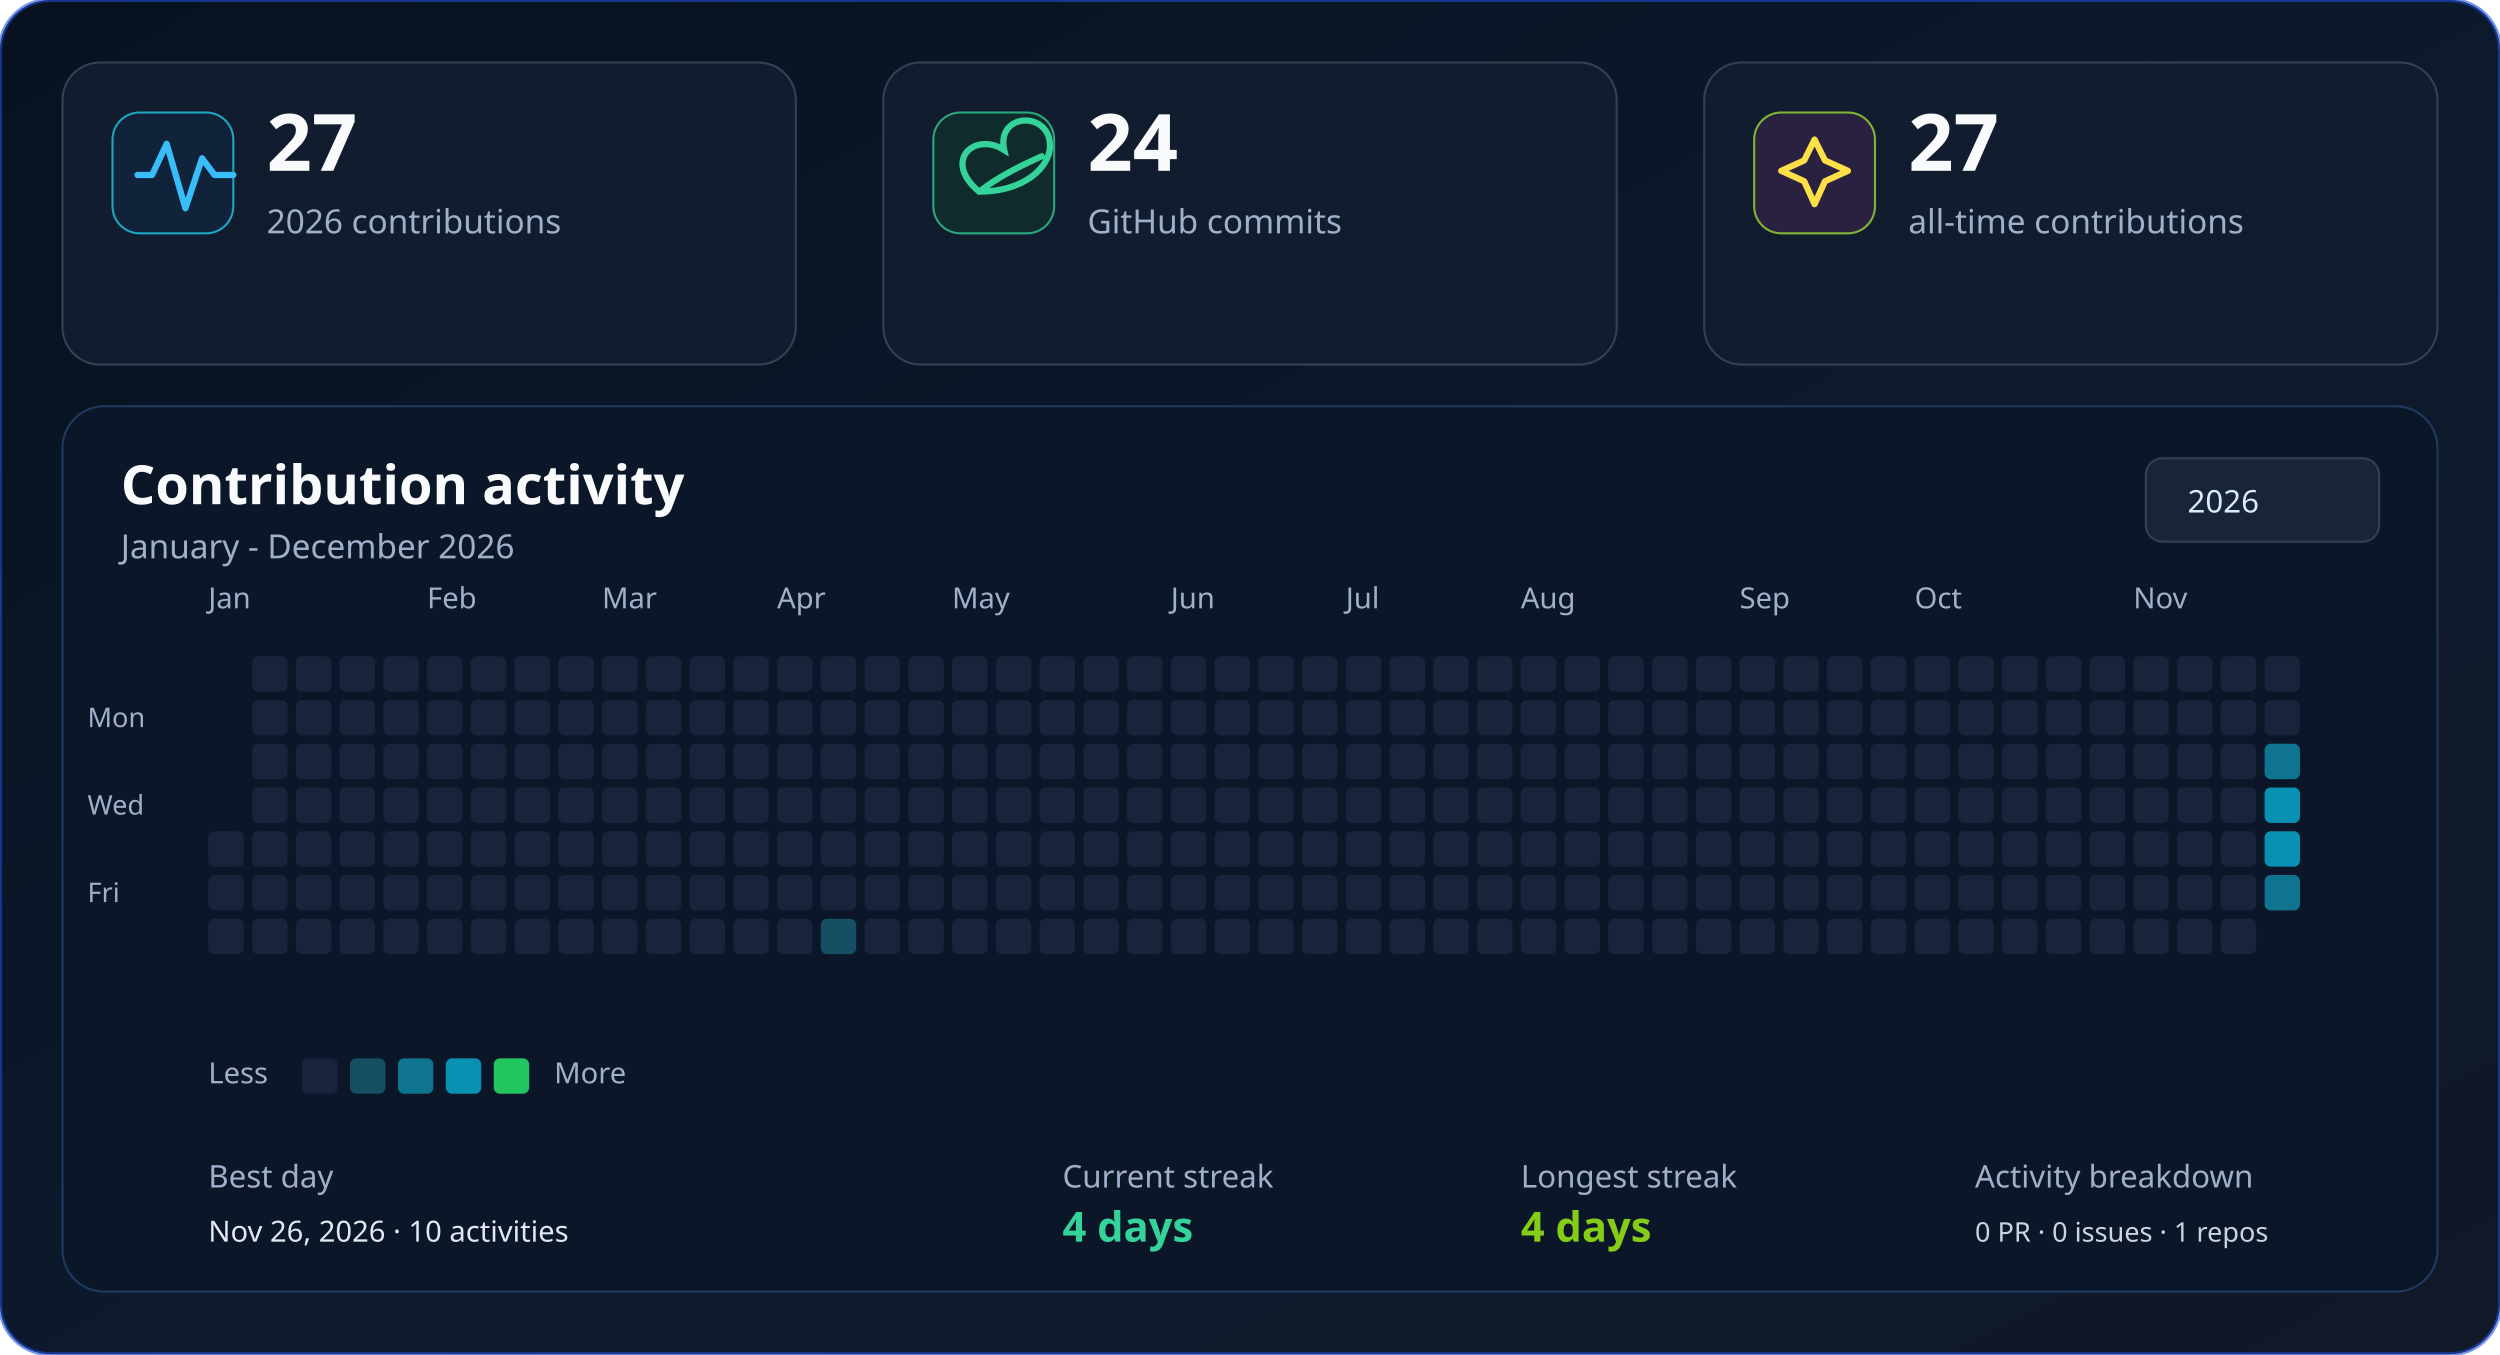
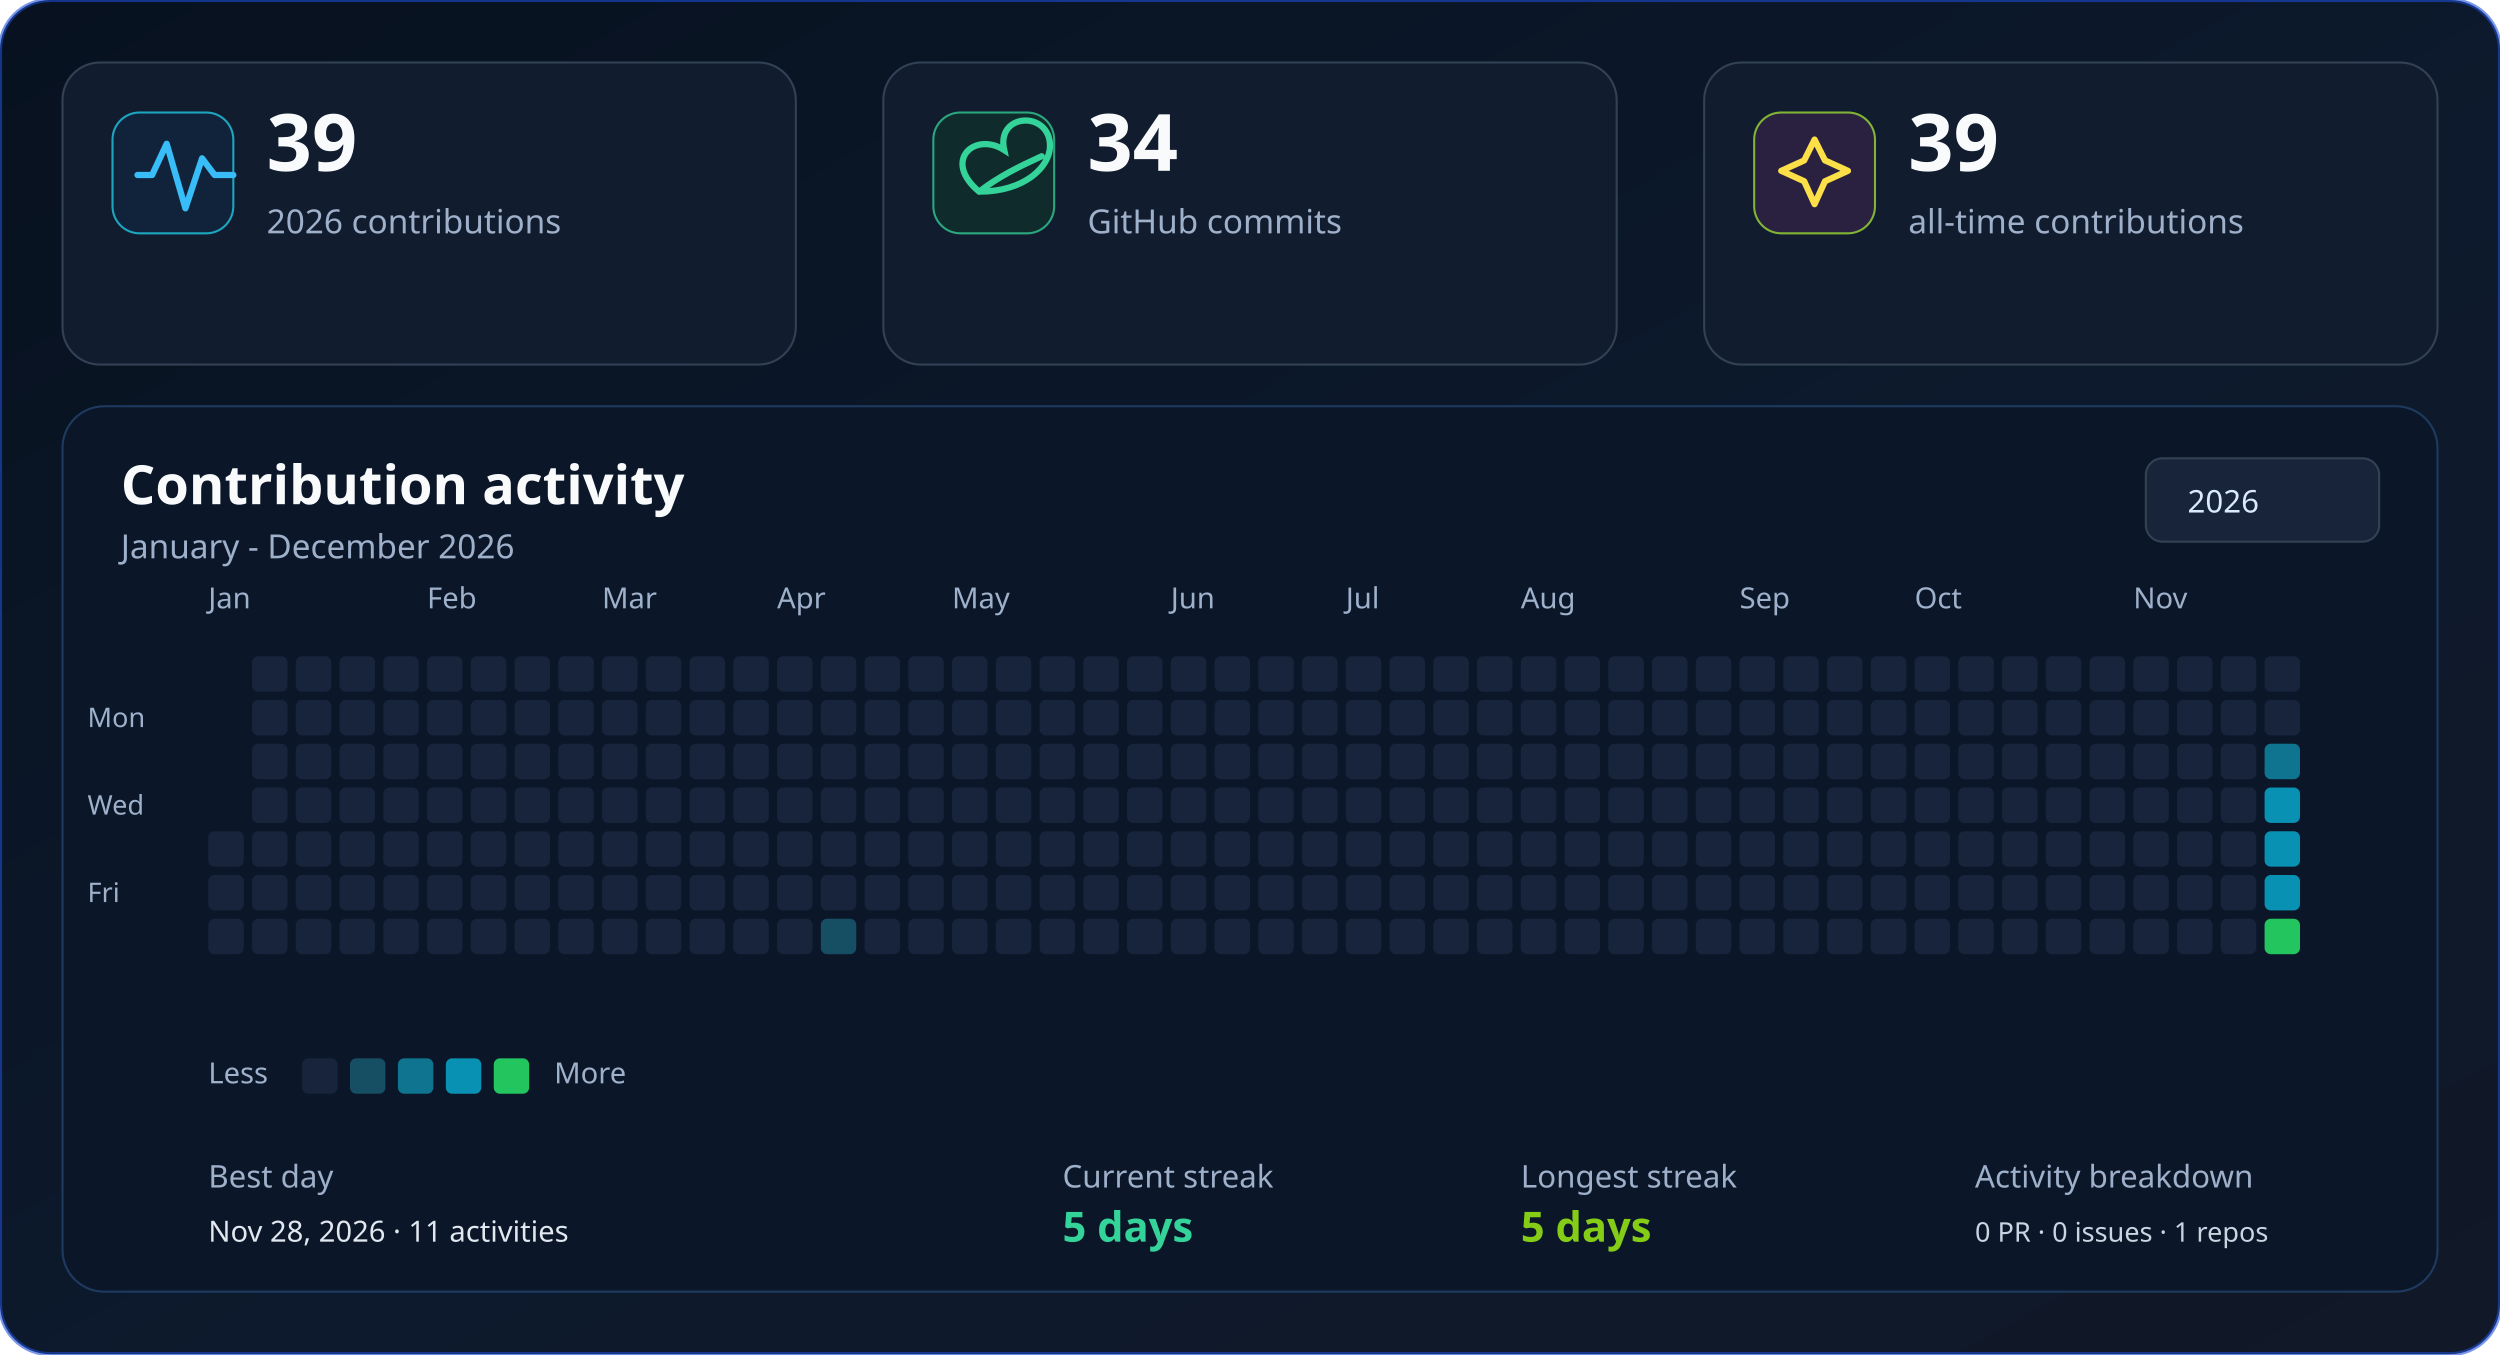
<svg xmlns="http://www.w3.org/2000/svg" width="1200" height="650" viewBox="0 0 1200 650" role="img" aria-labelledby="title desc">
  <defs>
    <linearGradient id="background" x1="0" y1="0" x2="1" y2="1">
      <stop stop-color="#07111f" />
      <stop offset=".55" stop-color="#0d1a2d" />
      <stop offset="1" stop-color="#111827" />
    </linearGradient>
    <linearGradient id="cyan" x1="0" y1="0" x2="1" y2="1">
      <stop stop-color="#22d3ee" />
      <stop offset="1" stop-color="#3b82f6" />
    </linearGradient>
  </defs>
  <rect width="1200" height="650" rx="24" fill="url(#background)" stroke="#1d4ed8" stroke-opacity=".58" stroke-width="2" />
  <g>
    <rect x="30" y="30" width="352" height="145" rx="18" fill="#111c2e" stroke="#334155" />
    <rect x="424" y="30" width="352" height="145" rx="18" fill="#111c2e" stroke="#334155" />
    <rect x="818" y="30" width="352" height="145" rx="18" fill="#111c2e" stroke="#334155" />
    <rect x="54" y="54" width="58" height="58" rx="13" fill="#10233a" stroke="#22d3ee" stroke-opacity=".75" />
    <path d="M66 84h7l7-15 9 31 8-24 6 8h9" fill="none" stroke="#38bdf8" stroke-width="3" stroke-linecap="round" stroke-linejoin="round" />
-     <text x="128" y="82" fill="#f8fafc" font-family="system-ui,sans-serif" font-size="38" font-weight="800">27</text>
+     <text x="128" y="82" fill="#f8fafc" font-family="system-ui,sans-serif" font-size="38" font-weight="800">39</text>
    <text x="128" y="112" fill="#9fb0ca" font-family="system-ui,sans-serif" font-size="16">2026 contributions</text>
    <rect x="448" y="54" width="58" height="58" rx="13" fill="#102b2b" stroke="#34d399" stroke-opacity=".75" />
    <path d="M470 92c-18-15-2-29 12-20-4-18 22-19 22-2 0 10-12 22-34 22zm0 0c9-7 19-12 30-17" fill="none" stroke="#34d399" stroke-width="3" stroke-linecap="round" />
-     <text x="522" y="82" fill="#f8fafc" font-family="system-ui,sans-serif" font-size="38" font-weight="800">24</text>
+     <text x="522" y="82" fill="#f8fafc" font-family="system-ui,sans-serif" font-size="38" font-weight="800">34</text>
    <text x="522" y="112" fill="#9fb0ca" font-family="system-ui,sans-serif" font-size="16">GitHub commits</text>
    <rect x="842" y="54" width="58" height="58" rx="13" fill="#2a2140" stroke="#a3e635" stroke-opacity=".75" />
    <path d="M871 67l5 10 11 5-11 5-5 11-5-11-11-5 11-5z" fill="none" stroke="#fde047" stroke-width="3" stroke-linejoin="round" />
-     <text x="916" y="82" fill="#f8fafc" font-family="system-ui,sans-serif" font-size="38" font-weight="800">27</text>
+     <text x="916" y="82" fill="#f8fafc" font-family="system-ui,sans-serif" font-size="38" font-weight="800">39</text>
    <text x="916" y="112" fill="#9fb0ca" font-family="system-ui,sans-serif" font-size="16">all-time contributions</text>
  </g>
  <rect x="30" y="195" width="1140" height="425" rx="20" fill="#0b1729" stroke="#1e3a5f" />
  <text x="58" y="242" fill="#f8fafc" font-family="system-ui,sans-serif" font-size="26" font-weight="800">Contribution activity</text>
  <text x="58" y="268" fill="#9fb0ca" font-family="system-ui,sans-serif" font-size="16">January - December 2026</text>
  <rect x="1030" y="220" width="112" height="40" rx="8" fill="#17243a" stroke="#334155" />
  <text x="1050" y="246" fill="#dbeafe" font-family="system-ui,sans-serif" font-size="15">2026</text>
  <text x="100" y="292" fill="#9fb0ca" font-family="system-ui,sans-serif" font-size="14">Jan</text>
  <text x="205" y="292" fill="#9fb0ca" font-family="system-ui,sans-serif" font-size="14">Feb</text>
  <text x="289" y="292" fill="#9fb0ca" font-family="system-ui,sans-serif" font-size="14">Mar</text>
  <text x="373" y="292" fill="#9fb0ca" font-family="system-ui,sans-serif" font-size="14">Apr</text>
  <text x="457" y="292" fill="#9fb0ca" font-family="system-ui,sans-serif" font-size="14">May</text>
  <text x="562" y="292" fill="#9fb0ca" font-family="system-ui,sans-serif" font-size="14">Jun</text>
  <text x="646" y="292" fill="#9fb0ca" font-family="system-ui,sans-serif" font-size="14">Jul</text>
  <text x="730" y="292" fill="#9fb0ca" font-family="system-ui,sans-serif" font-size="14">Aug</text>
  <text x="835" y="292" fill="#9fb0ca" font-family="system-ui,sans-serif" font-size="14">Sep</text>
  <text x="919" y="292" fill="#9fb0ca" font-family="system-ui,sans-serif" font-size="14">Oct</text>
  <text x="1024" y="292" fill="#9fb0ca" font-family="system-ui,sans-serif" font-size="14">Nov</text>
  <text x="42" y="349" fill="#9fb0ca" font-family="system-ui,sans-serif" font-size="13">Mon</text>
  <text x="42" y="391" fill="#9fb0ca" font-family="system-ui,sans-serif" font-size="13">Wed</text>
  <text x="42" y="433" fill="#9fb0ca" font-family="system-ui,sans-serif" font-size="13">Fri</text>
  <rect x="100" y="399" width="17" height="17" rx="3" fill="#18243b" />
  <rect x="100" y="420" width="17" height="17" rx="3" fill="#18243b" />
  <rect x="100" y="441" width="17" height="17" rx="3" fill="#18243b" />
  <rect x="121" y="315" width="17" height="17" rx="3" fill="#18243b" />
  <rect x="121" y="336" width="17" height="17" rx="3" fill="#18243b" />
  <rect x="121" y="357" width="17" height="17" rx="3" fill="#18243b" />
  <rect x="121" y="378" width="17" height="17" rx="3" fill="#18243b" />
  <rect x="121" y="399" width="17" height="17" rx="3" fill="#18243b" />
  <rect x="121" y="420" width="17" height="17" rx="3" fill="#18243b" />
  <rect x="121" y="441" width="17" height="17" rx="3" fill="#18243b" />
  <rect x="142" y="315" width="17" height="17" rx="3" fill="#18243b" />
  <rect x="142" y="336" width="17" height="17" rx="3" fill="#18243b" />
  <rect x="142" y="357" width="17" height="17" rx="3" fill="#18243b" />
  <rect x="142" y="378" width="17" height="17" rx="3" fill="#18243b" />
  <rect x="142" y="399" width="17" height="17" rx="3" fill="#18243b" />
  <rect x="142" y="420" width="17" height="17" rx="3" fill="#18243b" />
  <rect x="142" y="441" width="17" height="17" rx="3" fill="#18243b" />
  <rect x="163" y="315" width="17" height="17" rx="3" fill="#18243b" />
  <rect x="163" y="336" width="17" height="17" rx="3" fill="#18243b" />
  <rect x="163" y="357" width="17" height="17" rx="3" fill="#18243b" />
  <rect x="163" y="378" width="17" height="17" rx="3" fill="#18243b" />
  <rect x="163" y="399" width="17" height="17" rx="3" fill="#18243b" />
  <rect x="163" y="420" width="17" height="17" rx="3" fill="#18243b" />
  <rect x="163" y="441" width="17" height="17" rx="3" fill="#18243b" />
  <rect x="184" y="315" width="17" height="17" rx="3" fill="#18243b" />
  <rect x="184" y="336" width="17" height="17" rx="3" fill="#18243b" />
  <rect x="184" y="357" width="17" height="17" rx="3" fill="#18243b" />
  <rect x="184" y="378" width="17" height="17" rx="3" fill="#18243b" />
  <rect x="184" y="399" width="17" height="17" rx="3" fill="#18243b" />
  <rect x="184" y="420" width="17" height="17" rx="3" fill="#18243b" />
  <rect x="184" y="441" width="17" height="17" rx="3" fill="#18243b" />
  <rect x="205" y="315" width="17" height="17" rx="3" fill="#18243b" />
  <rect x="205" y="336" width="17" height="17" rx="3" fill="#18243b" />
  <rect x="205" y="357" width="17" height="17" rx="3" fill="#18243b" />
  <rect x="205" y="378" width="17" height="17" rx="3" fill="#18243b" />
  <rect x="205" y="399" width="17" height="17" rx="3" fill="#18243b" />
  <rect x="205" y="420" width="17" height="17" rx="3" fill="#18243b" />
  <rect x="205" y="441" width="17" height="17" rx="3" fill="#18243b" />
  <rect x="226" y="315" width="17" height="17" rx="3" fill="#18243b" />
  <rect x="226" y="336" width="17" height="17" rx="3" fill="#18243b" />
  <rect x="226" y="357" width="17" height="17" rx="3" fill="#18243b" />
  <rect x="226" y="378" width="17" height="17" rx="3" fill="#18243b" />
  <rect x="226" y="399" width="17" height="17" rx="3" fill="#18243b" />
  <rect x="226" y="420" width="17" height="17" rx="3" fill="#18243b" />
  <rect x="226" y="441" width="17" height="17" rx="3" fill="#18243b" />
  <rect x="247" y="315" width="17" height="17" rx="3" fill="#18243b" />
  <rect x="247" y="336" width="17" height="17" rx="3" fill="#18243b" />
  <rect x="247" y="357" width="17" height="17" rx="3" fill="#18243b" />
  <rect x="247" y="378" width="17" height="17" rx="3" fill="#18243b" />
  <rect x="247" y="399" width="17" height="17" rx="3" fill="#18243b" />
  <rect x="247" y="420" width="17" height="17" rx="3" fill="#18243b" />
  <rect x="247" y="441" width="17" height="17" rx="3" fill="#18243b" />
  <rect x="268" y="315" width="17" height="17" rx="3" fill="#18243b" />
  <rect x="268" y="336" width="17" height="17" rx="3" fill="#18243b" />
  <rect x="268" y="357" width="17" height="17" rx="3" fill="#18243b" />
  <rect x="268" y="378" width="17" height="17" rx="3" fill="#18243b" />
  <rect x="268" y="399" width="17" height="17" rx="3" fill="#18243b" />
  <rect x="268" y="420" width="17" height="17" rx="3" fill="#18243b" />
  <rect x="268" y="441" width="17" height="17" rx="3" fill="#18243b" />
  <rect x="289" y="315" width="17" height="17" rx="3" fill="#18243b" />
  <rect x="289" y="336" width="17" height="17" rx="3" fill="#18243b" />
  <rect x="289" y="357" width="17" height="17" rx="3" fill="#18243b" />
  <rect x="289" y="378" width="17" height="17" rx="3" fill="#18243b" />
  <rect x="289" y="399" width="17" height="17" rx="3" fill="#18243b" />
  <rect x="289" y="420" width="17" height="17" rx="3" fill="#18243b" />
  <rect x="289" y="441" width="17" height="17" rx="3" fill="#18243b" />
  <rect x="310" y="315" width="17" height="17" rx="3" fill="#18243b" />
  <rect x="310" y="336" width="17" height="17" rx="3" fill="#18243b" />
  <rect x="310" y="357" width="17" height="17" rx="3" fill="#18243b" />
  <rect x="310" y="378" width="17" height="17" rx="3" fill="#18243b" />
  <rect x="310" y="399" width="17" height="17" rx="3" fill="#18243b" />
  <rect x="310" y="420" width="17" height="17" rx="3" fill="#18243b" />
  <rect x="310" y="441" width="17" height="17" rx="3" fill="#18243b" />
  <rect x="331" y="315" width="17" height="17" rx="3" fill="#18243b" />
  <rect x="331" y="336" width="17" height="17" rx="3" fill="#18243b" />
  <rect x="331" y="357" width="17" height="17" rx="3" fill="#18243b" />
  <rect x="331" y="378" width="17" height="17" rx="3" fill="#18243b" />
  <rect x="331" y="399" width="17" height="17" rx="3" fill="#18243b" />
  <rect x="331" y="420" width="17" height="17" rx="3" fill="#18243b" />
  <rect x="331" y="441" width="17" height="17" rx="3" fill="#18243b" />
  <rect x="352" y="315" width="17" height="17" rx="3" fill="#18243b" />
  <rect x="352" y="336" width="17" height="17" rx="3" fill="#18243b" />
  <rect x="352" y="357" width="17" height="17" rx="3" fill="#18243b" />
  <rect x="352" y="378" width="17" height="17" rx="3" fill="#18243b" />
  <rect x="352" y="399" width="17" height="17" rx="3" fill="#18243b" />
  <rect x="352" y="420" width="17" height="17" rx="3" fill="#18243b" />
  <rect x="352" y="441" width="17" height="17" rx="3" fill="#18243b" />
  <rect x="373" y="315" width="17" height="17" rx="3" fill="#18243b" />
  <rect x="373" y="336" width="17" height="17" rx="3" fill="#18243b" />
  <rect x="373" y="357" width="17" height="17" rx="3" fill="#18243b" />
  <rect x="373" y="378" width="17" height="17" rx="3" fill="#18243b" />
  <rect x="373" y="399" width="17" height="17" rx="3" fill="#18243b" />
  <rect x="373" y="420" width="17" height="17" rx="3" fill="#18243b" />
  <rect x="373" y="441" width="17" height="17" rx="3" fill="#18243b" />
  <rect x="394" y="315" width="17" height="17" rx="3" fill="#18243b" />
  <rect x="394" y="336" width="17" height="17" rx="3" fill="#18243b" />
  <rect x="394" y="357" width="17" height="17" rx="3" fill="#18243b" />
  <rect x="394" y="378" width="17" height="17" rx="3" fill="#18243b" />
  <rect x="394" y="399" width="17" height="17" rx="3" fill="#18243b" />
  <rect x="394" y="420" width="17" height="17" rx="3" fill="#18243b" />
  <rect x="394" y="441" width="17" height="17" rx="3" fill="#164e63" />
  <rect x="415" y="315" width="17" height="17" rx="3" fill="#18243b" />
  <rect x="415" y="336" width="17" height="17" rx="3" fill="#18243b" />
  <rect x="415" y="357" width="17" height="17" rx="3" fill="#18243b" />
  <rect x="415" y="378" width="17" height="17" rx="3" fill="#18243b" />
  <rect x="415" y="399" width="17" height="17" rx="3" fill="#18243b" />
  <rect x="415" y="420" width="17" height="17" rx="3" fill="#18243b" />
  <rect x="415" y="441" width="17" height="17" rx="3" fill="#18243b" />
  <rect x="436" y="315" width="17" height="17" rx="3" fill="#18243b" />
  <rect x="436" y="336" width="17" height="17" rx="3" fill="#18243b" />
  <rect x="436" y="357" width="17" height="17" rx="3" fill="#18243b" />
  <rect x="436" y="378" width="17" height="17" rx="3" fill="#18243b" />
  <rect x="436" y="399" width="17" height="17" rx="3" fill="#18243b" />
  <rect x="436" y="420" width="17" height="17" rx="3" fill="#18243b" />
  <rect x="436" y="441" width="17" height="17" rx="3" fill="#18243b" />
  <rect x="457" y="315" width="17" height="17" rx="3" fill="#18243b" />
  <rect x="457" y="336" width="17" height="17" rx="3" fill="#18243b" />
  <rect x="457" y="357" width="17" height="17" rx="3" fill="#18243b" />
  <rect x="457" y="378" width="17" height="17" rx="3" fill="#18243b" />
  <rect x="457" y="399" width="17" height="17" rx="3" fill="#18243b" />
  <rect x="457" y="420" width="17" height="17" rx="3" fill="#18243b" />
  <rect x="457" y="441" width="17" height="17" rx="3" fill="#18243b" />
  <rect x="478" y="315" width="17" height="17" rx="3" fill="#18243b" />
  <rect x="478" y="336" width="17" height="17" rx="3" fill="#18243b" />
  <rect x="478" y="357" width="17" height="17" rx="3" fill="#18243b" />
  <rect x="478" y="378" width="17" height="17" rx="3" fill="#18243b" />
  <rect x="478" y="399" width="17" height="17" rx="3" fill="#18243b" />
  <rect x="478" y="420" width="17" height="17" rx="3" fill="#18243b" />
  <rect x="478" y="441" width="17" height="17" rx="3" fill="#18243b" />
  <rect x="499" y="315" width="17" height="17" rx="3" fill="#18243b" />
  <rect x="499" y="336" width="17" height="17" rx="3" fill="#18243b" />
  <rect x="499" y="357" width="17" height="17" rx="3" fill="#18243b" />
  <rect x="499" y="378" width="17" height="17" rx="3" fill="#18243b" />
  <rect x="499" y="399" width="17" height="17" rx="3" fill="#18243b" />
  <rect x="499" y="420" width="17" height="17" rx="3" fill="#18243b" />
  <rect x="499" y="441" width="17" height="17" rx="3" fill="#18243b" />
  <rect x="520" y="315" width="17" height="17" rx="3" fill="#18243b" />
  <rect x="520" y="336" width="17" height="17" rx="3" fill="#18243b" />
  <rect x="520" y="357" width="17" height="17" rx="3" fill="#18243b" />
  <rect x="520" y="378" width="17" height="17" rx="3" fill="#18243b" />
  <rect x="520" y="399" width="17" height="17" rx="3" fill="#18243b" />
  <rect x="520" y="420" width="17" height="17" rx="3" fill="#18243b" />
  <rect x="520" y="441" width="17" height="17" rx="3" fill="#18243b" />
  <rect x="541" y="315" width="17" height="17" rx="3" fill="#18243b" />
  <rect x="541" y="336" width="17" height="17" rx="3" fill="#18243b" />
  <rect x="541" y="357" width="17" height="17" rx="3" fill="#18243b" />
  <rect x="541" y="378" width="17" height="17" rx="3" fill="#18243b" />
  <rect x="541" y="399" width="17" height="17" rx="3" fill="#18243b" />
  <rect x="541" y="420" width="17" height="17" rx="3" fill="#18243b" />
  <rect x="541" y="441" width="17" height="17" rx="3" fill="#18243b" />
  <rect x="562" y="315" width="17" height="17" rx="3" fill="#18243b" />
  <rect x="562" y="336" width="17" height="17" rx="3" fill="#18243b" />
  <rect x="562" y="357" width="17" height="17" rx="3" fill="#18243b" />
  <rect x="562" y="378" width="17" height="17" rx="3" fill="#18243b" />
  <rect x="562" y="399" width="17" height="17" rx="3" fill="#18243b" />
  <rect x="562" y="420" width="17" height="17" rx="3" fill="#18243b" />
  <rect x="562" y="441" width="17" height="17" rx="3" fill="#18243b" />
  <rect x="583" y="315" width="17" height="17" rx="3" fill="#18243b" />
  <rect x="583" y="336" width="17" height="17" rx="3" fill="#18243b" />
  <rect x="583" y="357" width="17" height="17" rx="3" fill="#18243b" />
  <rect x="583" y="378" width="17" height="17" rx="3" fill="#18243b" />
  <rect x="583" y="399" width="17" height="17" rx="3" fill="#18243b" />
  <rect x="583" y="420" width="17" height="17" rx="3" fill="#18243b" />
  <rect x="583" y="441" width="17" height="17" rx="3" fill="#18243b" />
  <rect x="604" y="315" width="17" height="17" rx="3" fill="#18243b" />
  <rect x="604" y="336" width="17" height="17" rx="3" fill="#18243b" />
  <rect x="604" y="357" width="17" height="17" rx="3" fill="#18243b" />
  <rect x="604" y="378" width="17" height="17" rx="3" fill="#18243b" />
  <rect x="604" y="399" width="17" height="17" rx="3" fill="#18243b" />
  <rect x="604" y="420" width="17" height="17" rx="3" fill="#18243b" />
  <rect x="604" y="441" width="17" height="17" rx="3" fill="#18243b" />
  <rect x="625" y="315" width="17" height="17" rx="3" fill="#18243b" />
  <rect x="625" y="336" width="17" height="17" rx="3" fill="#18243b" />
  <rect x="625" y="357" width="17" height="17" rx="3" fill="#18243b" />
  <rect x="625" y="378" width="17" height="17" rx="3" fill="#18243b" />
  <rect x="625" y="399" width="17" height="17" rx="3" fill="#18243b" />
  <rect x="625" y="420" width="17" height="17" rx="3" fill="#18243b" />
  <rect x="625" y="441" width="17" height="17" rx="3" fill="#18243b" />
  <rect x="646" y="315" width="17" height="17" rx="3" fill="#18243b" />
  <rect x="646" y="336" width="17" height="17" rx="3" fill="#18243b" />
  <rect x="646" y="357" width="17" height="17" rx="3" fill="#18243b" />
  <rect x="646" y="378" width="17" height="17" rx="3" fill="#18243b" />
  <rect x="646" y="399" width="17" height="17" rx="3" fill="#18243b" />
  <rect x="646" y="420" width="17" height="17" rx="3" fill="#18243b" />
  <rect x="646" y="441" width="17" height="17" rx="3" fill="#18243b" />
  <rect x="667" y="315" width="17" height="17" rx="3" fill="#18243b" />
  <rect x="667" y="336" width="17" height="17" rx="3" fill="#18243b" />
  <rect x="667" y="357" width="17" height="17" rx="3" fill="#18243b" />
  <rect x="667" y="378" width="17" height="17" rx="3" fill="#18243b" />
  <rect x="667" y="399" width="17" height="17" rx="3" fill="#18243b" />
  <rect x="667" y="420" width="17" height="17" rx="3" fill="#18243b" />
  <rect x="667" y="441" width="17" height="17" rx="3" fill="#18243b" />
  <rect x="688" y="315" width="17" height="17" rx="3" fill="#18243b" />
  <rect x="688" y="336" width="17" height="17" rx="3" fill="#18243b" />
  <rect x="688" y="357" width="17" height="17" rx="3" fill="#18243b" />
  <rect x="688" y="378" width="17" height="17" rx="3" fill="#18243b" />
  <rect x="688" y="399" width="17" height="17" rx="3" fill="#18243b" />
  <rect x="688" y="420" width="17" height="17" rx="3" fill="#18243b" />
  <rect x="688" y="441" width="17" height="17" rx="3" fill="#18243b" />
  <rect x="709" y="315" width="17" height="17" rx="3" fill="#18243b" />
  <rect x="709" y="336" width="17" height="17" rx="3" fill="#18243b" />
  <rect x="709" y="357" width="17" height="17" rx="3" fill="#18243b" />
  <rect x="709" y="378" width="17" height="17" rx="3" fill="#18243b" />
  <rect x="709" y="399" width="17" height="17" rx="3" fill="#18243b" />
  <rect x="709" y="420" width="17" height="17" rx="3" fill="#18243b" />
  <rect x="709" y="441" width="17" height="17" rx="3" fill="#18243b" />
  <rect x="730" y="315" width="17" height="17" rx="3" fill="#18243b" />
  <rect x="730" y="336" width="17" height="17" rx="3" fill="#18243b" />
  <rect x="730" y="357" width="17" height="17" rx="3" fill="#18243b" />
  <rect x="730" y="378" width="17" height="17" rx="3" fill="#18243b" />
  <rect x="730" y="399" width="17" height="17" rx="3" fill="#18243b" />
  <rect x="730" y="420" width="17" height="17" rx="3" fill="#18243b" />
  <rect x="730" y="441" width="17" height="17" rx="3" fill="#18243b" />
  <rect x="751" y="315" width="17" height="17" rx="3" fill="#18243b" />
  <rect x="751" y="336" width="17" height="17" rx="3" fill="#18243b" />
  <rect x="751" y="357" width="17" height="17" rx="3" fill="#18243b" />
  <rect x="751" y="378" width="17" height="17" rx="3" fill="#18243b" />
  <rect x="751" y="399" width="17" height="17" rx="3" fill="#18243b" />
  <rect x="751" y="420" width="17" height="17" rx="3" fill="#18243b" />
  <rect x="751" y="441" width="17" height="17" rx="3" fill="#18243b" />
  <rect x="772" y="315" width="17" height="17" rx="3" fill="#18243b" />
  <rect x="772" y="336" width="17" height="17" rx="3" fill="#18243b" />
  <rect x="772" y="357" width="17" height="17" rx="3" fill="#18243b" />
  <rect x="772" y="378" width="17" height="17" rx="3" fill="#18243b" />
  <rect x="772" y="399" width="17" height="17" rx="3" fill="#18243b" />
  <rect x="772" y="420" width="17" height="17" rx="3" fill="#18243b" />
  <rect x="772" y="441" width="17" height="17" rx="3" fill="#18243b" />
  <rect x="793" y="315" width="17" height="17" rx="3" fill="#18243b" />
  <rect x="793" y="336" width="17" height="17" rx="3" fill="#18243b" />
  <rect x="793" y="357" width="17" height="17" rx="3" fill="#18243b" />
  <rect x="793" y="378" width="17" height="17" rx="3" fill="#18243b" />
  <rect x="793" y="399" width="17" height="17" rx="3" fill="#18243b" />
  <rect x="793" y="420" width="17" height="17" rx="3" fill="#18243b" />
  <rect x="793" y="441" width="17" height="17" rx="3" fill="#18243b" />
  <rect x="814" y="315" width="17" height="17" rx="3" fill="#18243b" />
  <rect x="814" y="336" width="17" height="17" rx="3" fill="#18243b" />
  <rect x="814" y="357" width="17" height="17" rx="3" fill="#18243b" />
  <rect x="814" y="378" width="17" height="17" rx="3" fill="#18243b" />
  <rect x="814" y="399" width="17" height="17" rx="3" fill="#18243b" />
  <rect x="814" y="420" width="17" height="17" rx="3" fill="#18243b" />
  <rect x="814" y="441" width="17" height="17" rx="3" fill="#18243b" />
  <rect x="835" y="315" width="17" height="17" rx="3" fill="#18243b" />
  <rect x="835" y="336" width="17" height="17" rx="3" fill="#18243b" />
  <rect x="835" y="357" width="17" height="17" rx="3" fill="#18243b" />
  <rect x="835" y="378" width="17" height="17" rx="3" fill="#18243b" />
  <rect x="835" y="399" width="17" height="17" rx="3" fill="#18243b" />
  <rect x="835" y="420" width="17" height="17" rx="3" fill="#18243b" />
  <rect x="835" y="441" width="17" height="17" rx="3" fill="#18243b" />
  <rect x="856" y="315" width="17" height="17" rx="3" fill="#18243b" />
  <rect x="856" y="336" width="17" height="17" rx="3" fill="#18243b" />
  <rect x="856" y="357" width="17" height="17" rx="3" fill="#18243b" />
  <rect x="856" y="378" width="17" height="17" rx="3" fill="#18243b" />
  <rect x="856" y="399" width="17" height="17" rx="3" fill="#18243b" />
  <rect x="856" y="420" width="17" height="17" rx="3" fill="#18243b" />
  <rect x="856" y="441" width="17" height="17" rx="3" fill="#18243b" />
  <rect x="877" y="315" width="17" height="17" rx="3" fill="#18243b" />
  <rect x="877" y="336" width="17" height="17" rx="3" fill="#18243b" />
  <rect x="877" y="357" width="17" height="17" rx="3" fill="#18243b" />
  <rect x="877" y="378" width="17" height="17" rx="3" fill="#18243b" />
  <rect x="877" y="399" width="17" height="17" rx="3" fill="#18243b" />
  <rect x="877" y="420" width="17" height="17" rx="3" fill="#18243b" />
  <rect x="877" y="441" width="17" height="17" rx="3" fill="#18243b" />
  <rect x="898" y="315" width="17" height="17" rx="3" fill="#18243b" />
  <rect x="898" y="336" width="17" height="17" rx="3" fill="#18243b" />
  <rect x="898" y="357" width="17" height="17" rx="3" fill="#18243b" />
  <rect x="898" y="378" width="17" height="17" rx="3" fill="#18243b" />
  <rect x="898" y="399" width="17" height="17" rx="3" fill="#18243b" />
  <rect x="898" y="420" width="17" height="17" rx="3" fill="#18243b" />
  <rect x="898" y="441" width="17" height="17" rx="3" fill="#18243b" />
  <rect x="919" y="315" width="17" height="17" rx="3" fill="#18243b" />
  <rect x="919" y="336" width="17" height="17" rx="3" fill="#18243b" />
  <rect x="919" y="357" width="17" height="17" rx="3" fill="#18243b" />
  <rect x="919" y="378" width="17" height="17" rx="3" fill="#18243b" />
  <rect x="919" y="399" width="17" height="17" rx="3" fill="#18243b" />
  <rect x="919" y="420" width="17" height="17" rx="3" fill="#18243b" />
  <rect x="919" y="441" width="17" height="17" rx="3" fill="#18243b" />
  <rect x="940" y="315" width="17" height="17" rx="3" fill="#18243b" />
  <rect x="940" y="336" width="17" height="17" rx="3" fill="#18243b" />
  <rect x="940" y="357" width="17" height="17" rx="3" fill="#18243b" />
  <rect x="940" y="378" width="17" height="17" rx="3" fill="#18243b" />
  <rect x="940" y="399" width="17" height="17" rx="3" fill="#18243b" />
  <rect x="940" y="420" width="17" height="17" rx="3" fill="#18243b" />
  <rect x="940" y="441" width="17" height="17" rx="3" fill="#18243b" />
  <rect x="961" y="315" width="17" height="17" rx="3" fill="#18243b" />
  <rect x="961" y="336" width="17" height="17" rx="3" fill="#18243b" />
  <rect x="961" y="357" width="17" height="17" rx="3" fill="#18243b" />
  <rect x="961" y="378" width="17" height="17" rx="3" fill="#18243b" />
  <rect x="961" y="399" width="17" height="17" rx="3" fill="#18243b" />
  <rect x="961" y="420" width="17" height="17" rx="3" fill="#18243b" />
  <rect x="961" y="441" width="17" height="17" rx="3" fill="#18243b" />
  <rect x="982" y="315" width="17" height="17" rx="3" fill="#18243b" />
  <rect x="982" y="336" width="17" height="17" rx="3" fill="#18243b" />
  <rect x="982" y="357" width="17" height="17" rx="3" fill="#18243b" />
  <rect x="982" y="378" width="17" height="17" rx="3" fill="#18243b" />
  <rect x="982" y="399" width="17" height="17" rx="3" fill="#18243b" />
  <rect x="982" y="420" width="17" height="17" rx="3" fill="#18243b" />
  <rect x="982" y="441" width="17" height="17" rx="3" fill="#18243b" />
  <rect x="1003" y="315" width="17" height="17" rx="3" fill="#18243b" />
  <rect x="1003" y="336" width="17" height="17" rx="3" fill="#18243b" />
  <rect x="1003" y="357" width="17" height="17" rx="3" fill="#18243b" />
  <rect x="1003" y="378" width="17" height="17" rx="3" fill="#18243b" />
  <rect x="1003" y="399" width="17" height="17" rx="3" fill="#18243b" />
  <rect x="1003" y="420" width="17" height="17" rx="3" fill="#18243b" />
  <rect x="1003" y="441" width="17" height="17" rx="3" fill="#18243b" />
  <rect x="1024" y="315" width="17" height="17" rx="3" fill="#18243b" />
  <rect x="1024" y="336" width="17" height="17" rx="3" fill="#18243b" />
  <rect x="1024" y="357" width="17" height="17" rx="3" fill="#18243b" />
  <rect x="1024" y="378" width="17" height="17" rx="3" fill="#18243b" />
  <rect x="1024" y="399" width="17" height="17" rx="3" fill="#18243b" />
  <rect x="1024" y="420" width="17" height="17" rx="3" fill="#18243b" />
  <rect x="1024" y="441" width="17" height="17" rx="3" fill="#18243b" />
  <rect x="1045" y="315" width="17" height="17" rx="3" fill="#18243b" />
  <rect x="1045" y="336" width="17" height="17" rx="3" fill="#18243b" />
  <rect x="1045" y="357" width="17" height="17" rx="3" fill="#18243b" />
  <rect x="1045" y="378" width="17" height="17" rx="3" fill="#18243b" />
  <rect x="1045" y="399" width="17" height="17" rx="3" fill="#18243b" />
  <rect x="1045" y="420" width="17" height="17" rx="3" fill="#18243b" />
  <rect x="1045" y="441" width="17" height="17" rx="3" fill="#18243b" />
  <rect x="1066" y="315" width="17" height="17" rx="3" fill="#18243b" />
  <rect x="1066" y="336" width="17" height="17" rx="3" fill="#18243b" />
  <rect x="1066" y="357" width="17" height="17" rx="3" fill="#18243b" />
  <rect x="1066" y="378" width="17" height="17" rx="3" fill="#18243b" />
  <rect x="1066" y="399" width="17" height="17" rx="3" fill="#18243b" />
  <rect x="1066" y="420" width="17" height="17" rx="3" fill="#18243b" />
  <rect x="1066" y="441" width="17" height="17" rx="3" fill="#18243b" />
  <rect x="1087" y="315" width="17" height="17" rx="3" fill="#18243b" />
  <rect x="1087" y="336" width="17" height="17" rx="3" fill="#18243b" />
  <rect x="1087" y="357" width="17" height="17" rx="3" fill="#0e7490" />
  <rect x="1087" y="378" width="17" height="17" rx="3" fill="#0891b2" />
  <rect x="1087" y="399" width="17" height="17" rx="3" fill="#0891b2" />
-   <rect x="1087" y="420" width="17" height="17" rx="3" fill="#0e7490" />
+   <rect x="1087" y="420" width="17" height="17" rx="3" fill="#0891b2" />
+   <rect x="1087" y="441" width="17" height="17" rx="3" fill="#22c55e" />
  <text x="100" y="520" fill="#9fb0ca" font-family="system-ui,sans-serif" font-size="14">Less</text>
  <rect x="145" y="508" width="17" height="17" rx="3" fill="#18243b" />
  <rect x="168" y="508" width="17" height="17" rx="3" fill="#164e63" />
  <rect x="191" y="508" width="17" height="17" rx="3" fill="#0e7490" />
  <rect x="214" y="508" width="17" height="17" rx="3" fill="#0891b2" />
  <rect x="237" y="508" width="17" height="17" rx="3" fill="#22c55e" />
  <text x="266" y="520" fill="#9fb0ca" font-family="system-ui,sans-serif" font-size="14">More</text>
  <text x="100" y="570" fill="#9fb0ca" font-family="system-ui,sans-serif" font-size="15">Best day</text>
-   <text x="100" y="596" fill="#e2e8f0" font-family="system-ui,sans-serif" font-size="14">Nov 26, 2026 · 10 activities</text>
+   <text x="100" y="596" fill="#e2e8f0" font-family="system-ui,sans-serif" font-size="14">Nov 28, 2026 · 11 activities</text>
  <text x="510" y="570" fill="#9fb0ca" font-family="system-ui,sans-serif" font-size="15">Current streak</text>
-   <text x="510" y="596" fill="#34d399" font-family="system-ui,sans-serif" font-size="20" font-weight="800">4 days</text>
+   <text x="510" y="596" fill="#34d399" font-family="system-ui,sans-serif" font-size="20" font-weight="800">5 days</text>
  <text x="730" y="570" fill="#9fb0ca" font-family="system-ui,sans-serif" font-size="15">Longest streak</text>
-   <text x="730" y="596" fill="#84cc16" font-family="system-ui,sans-serif" font-size="20" font-weight="800">4 days</text>
+   <text x="730" y="596" fill="#84cc16" font-family="system-ui,sans-serif" font-size="20" font-weight="800">5 days</text>
  <text x="948" y="570" fill="#9fb0ca" font-family="system-ui,sans-serif" font-size="15">Activity breakdown</text>
  <text x="948" y="596" fill="#cbd5e1" font-family="system-ui,sans-serif" font-size="13">0 PR · 0 issues · 1 repos</text>
</svg>
